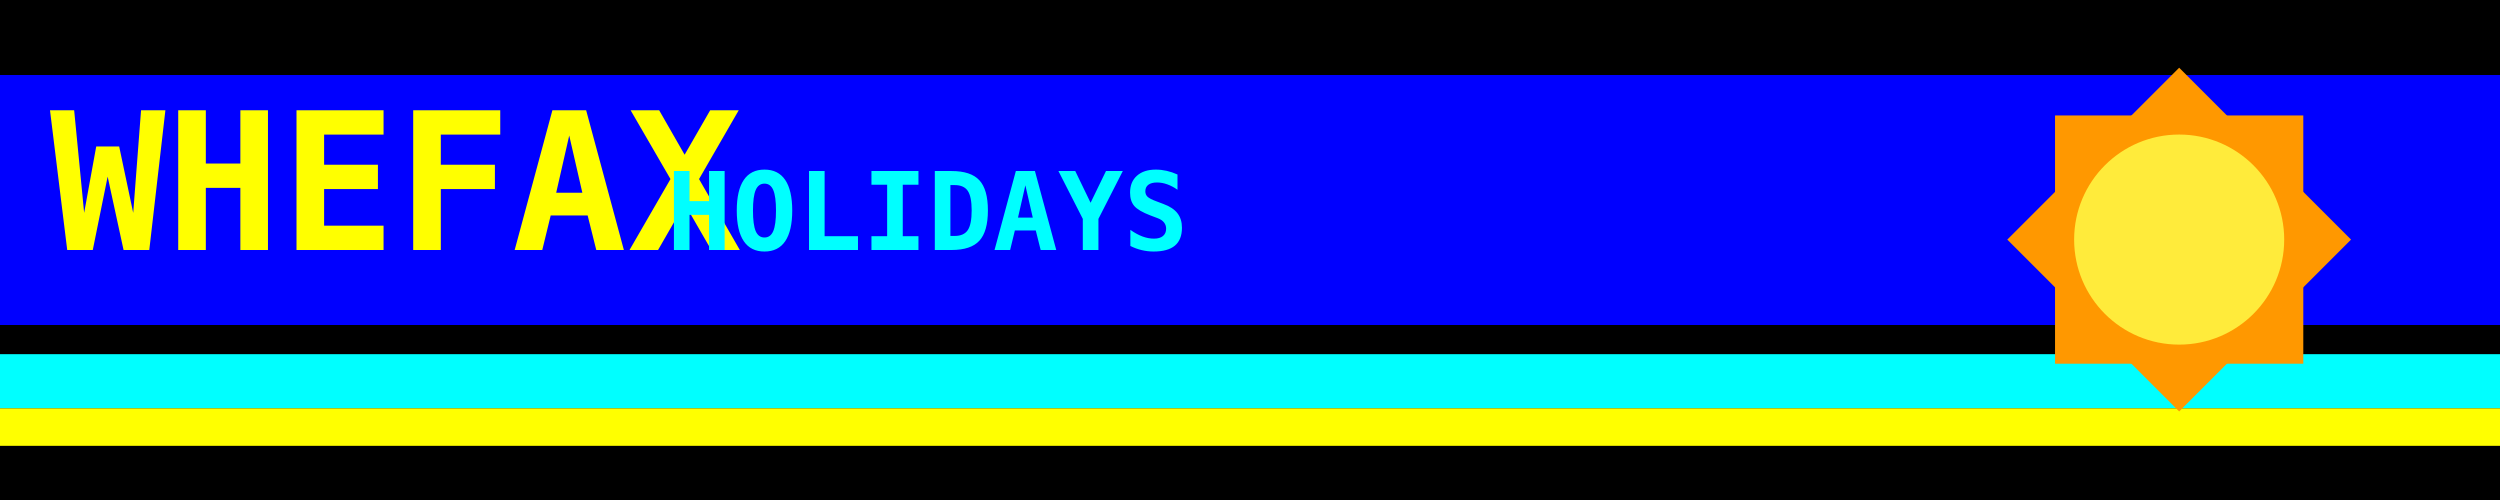
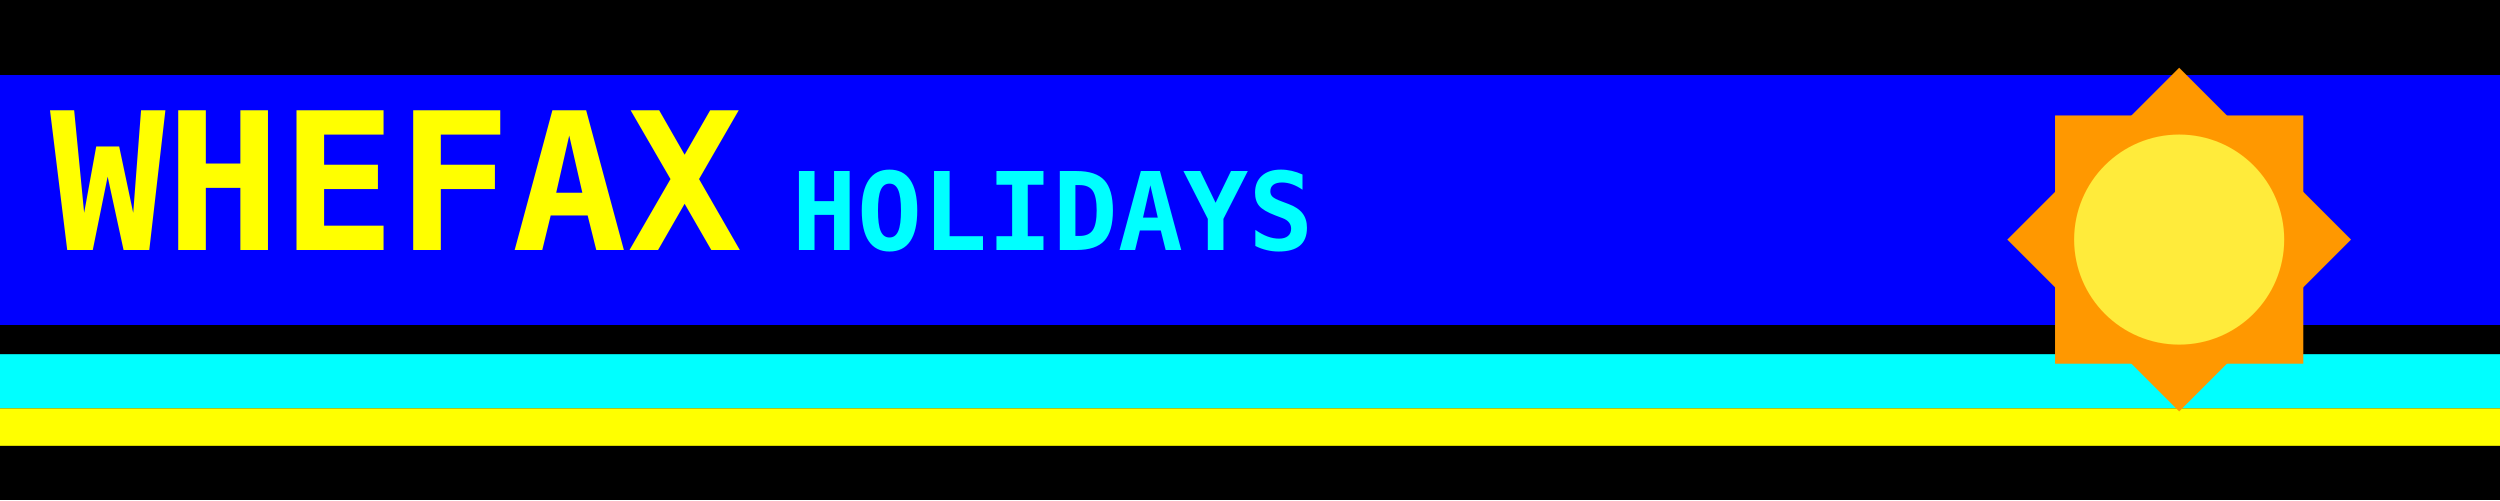
<svg xmlns="http://www.w3.org/2000/svg" width="1200" height="240" viewBox="0 0 1200 240">
  <rect width="1200" height="240" fill="#000" />
  <rect x="0" y="36" width="1200" height="120" fill="#00f" />
  <text x="24" y="120" font-family="monospace" font-size="92" font-weight="700" fill="#ff0">WHEFAX</text>
-   <text x="320" y="120" font-family="monospace" font-size="52" font-weight="700" fill="#0ff">HOLIDAYS</text>
+   <text x="380" y="120" font-family="monospace" font-size="52" font-weight="700" fill="#0ff">HOLIDAYS</text>
  <rect x="0" y="170" width="1200" height="26" fill="#0ff" />
  <rect x="0" y="196" width="1200" height="18" fill="#ff0" />
  <svg x="936px" y="5px" width="220" height="220" viewBox="0 0 48 48">
    <path fill="#FF9800" d="M11 11H37V37H11z" />
    <path fill="#FF9800" d="M11.272 11.272H36.728V36.728H11.272z" transform="rotate(-45.001 24 24)" />
    <path fill="#FFEB3B" d="M13,24c0,6.077,4.923,11,11,11c6.076,0,11-4.923,11-11s-4.924-11-11-11C17.923,13,13,17.923,13,24" />
  </svg>
</svg>
